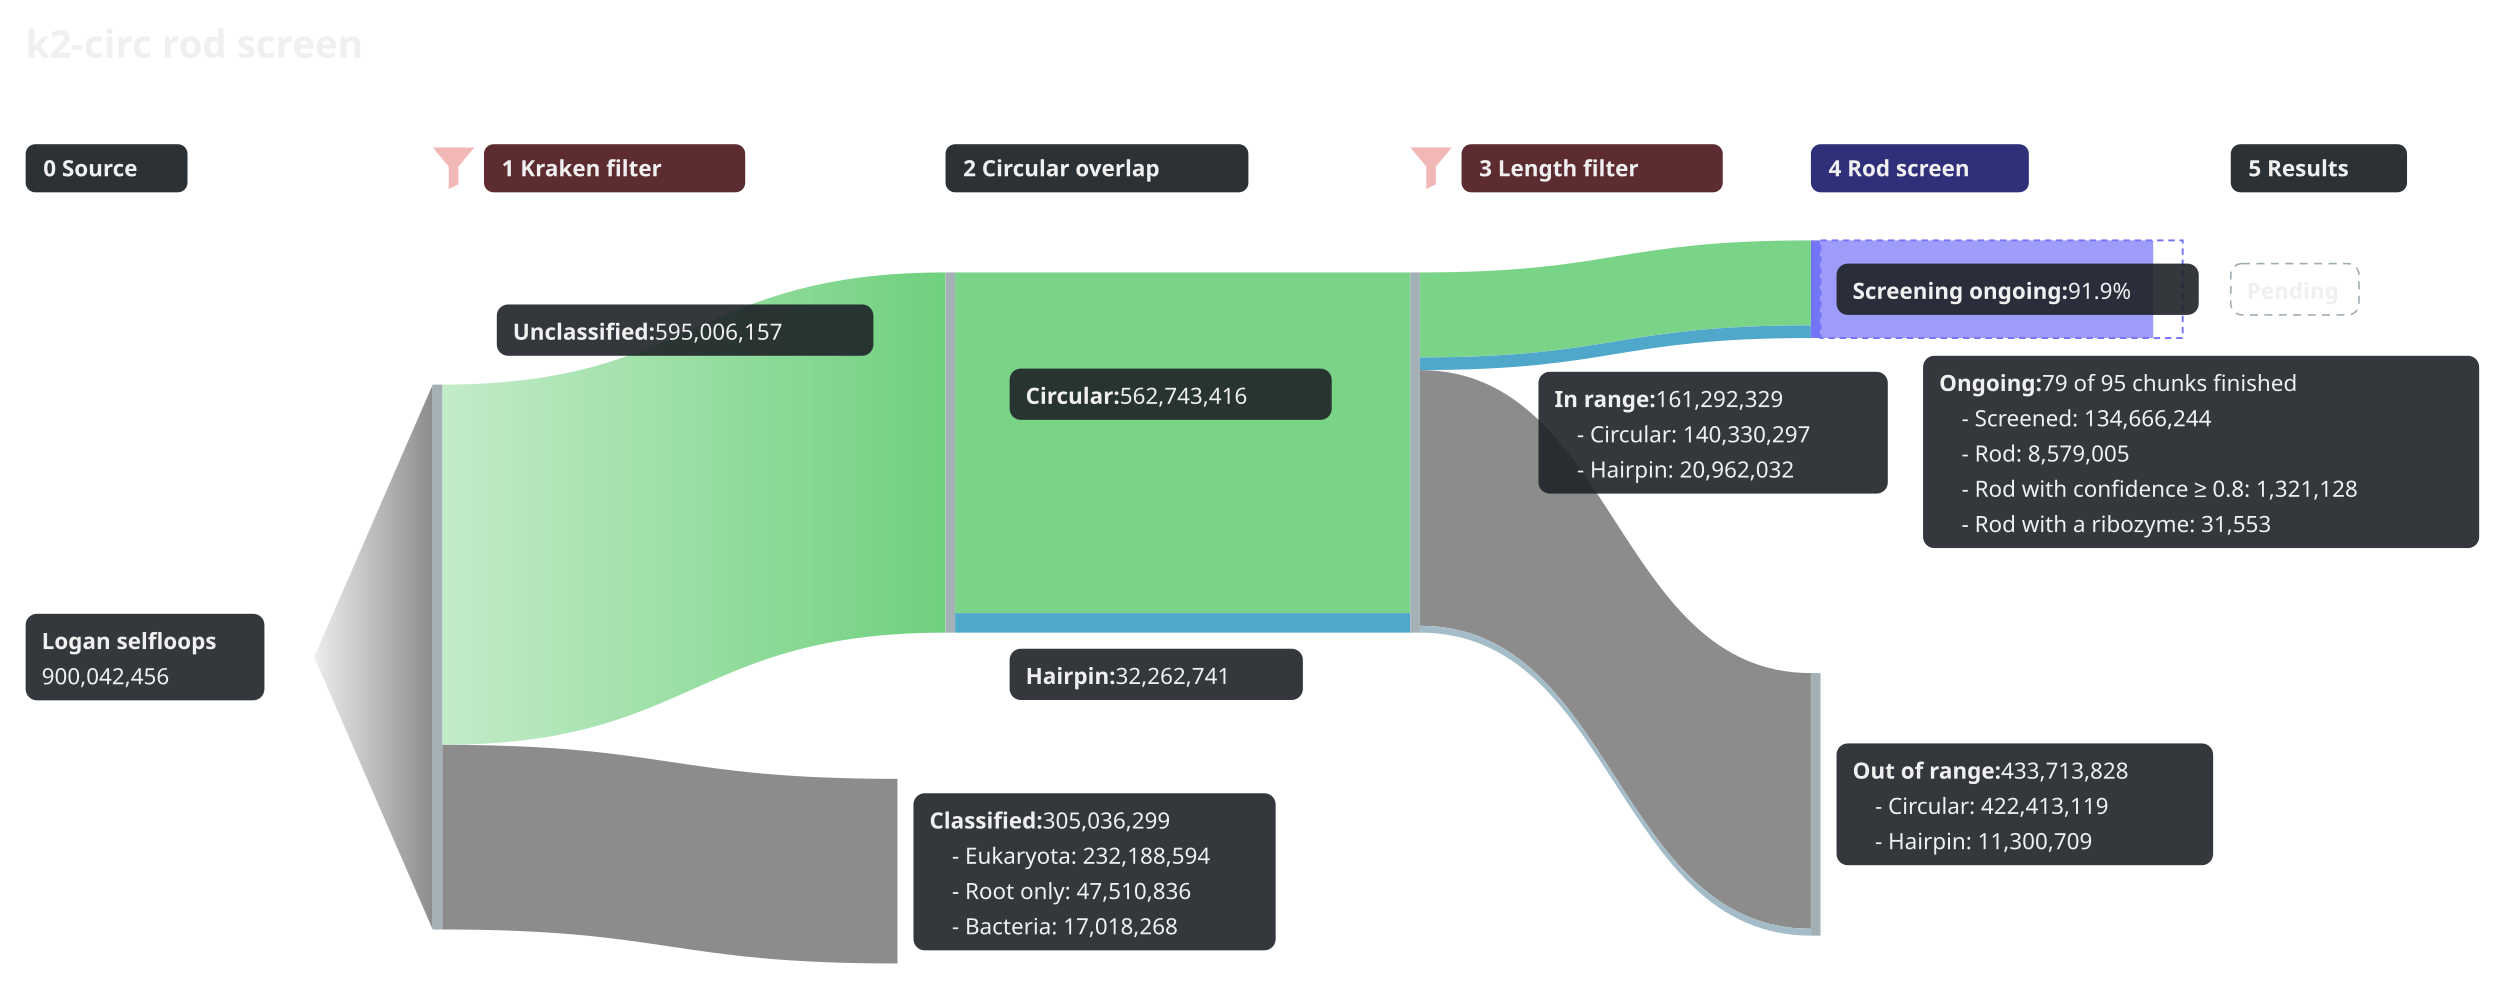
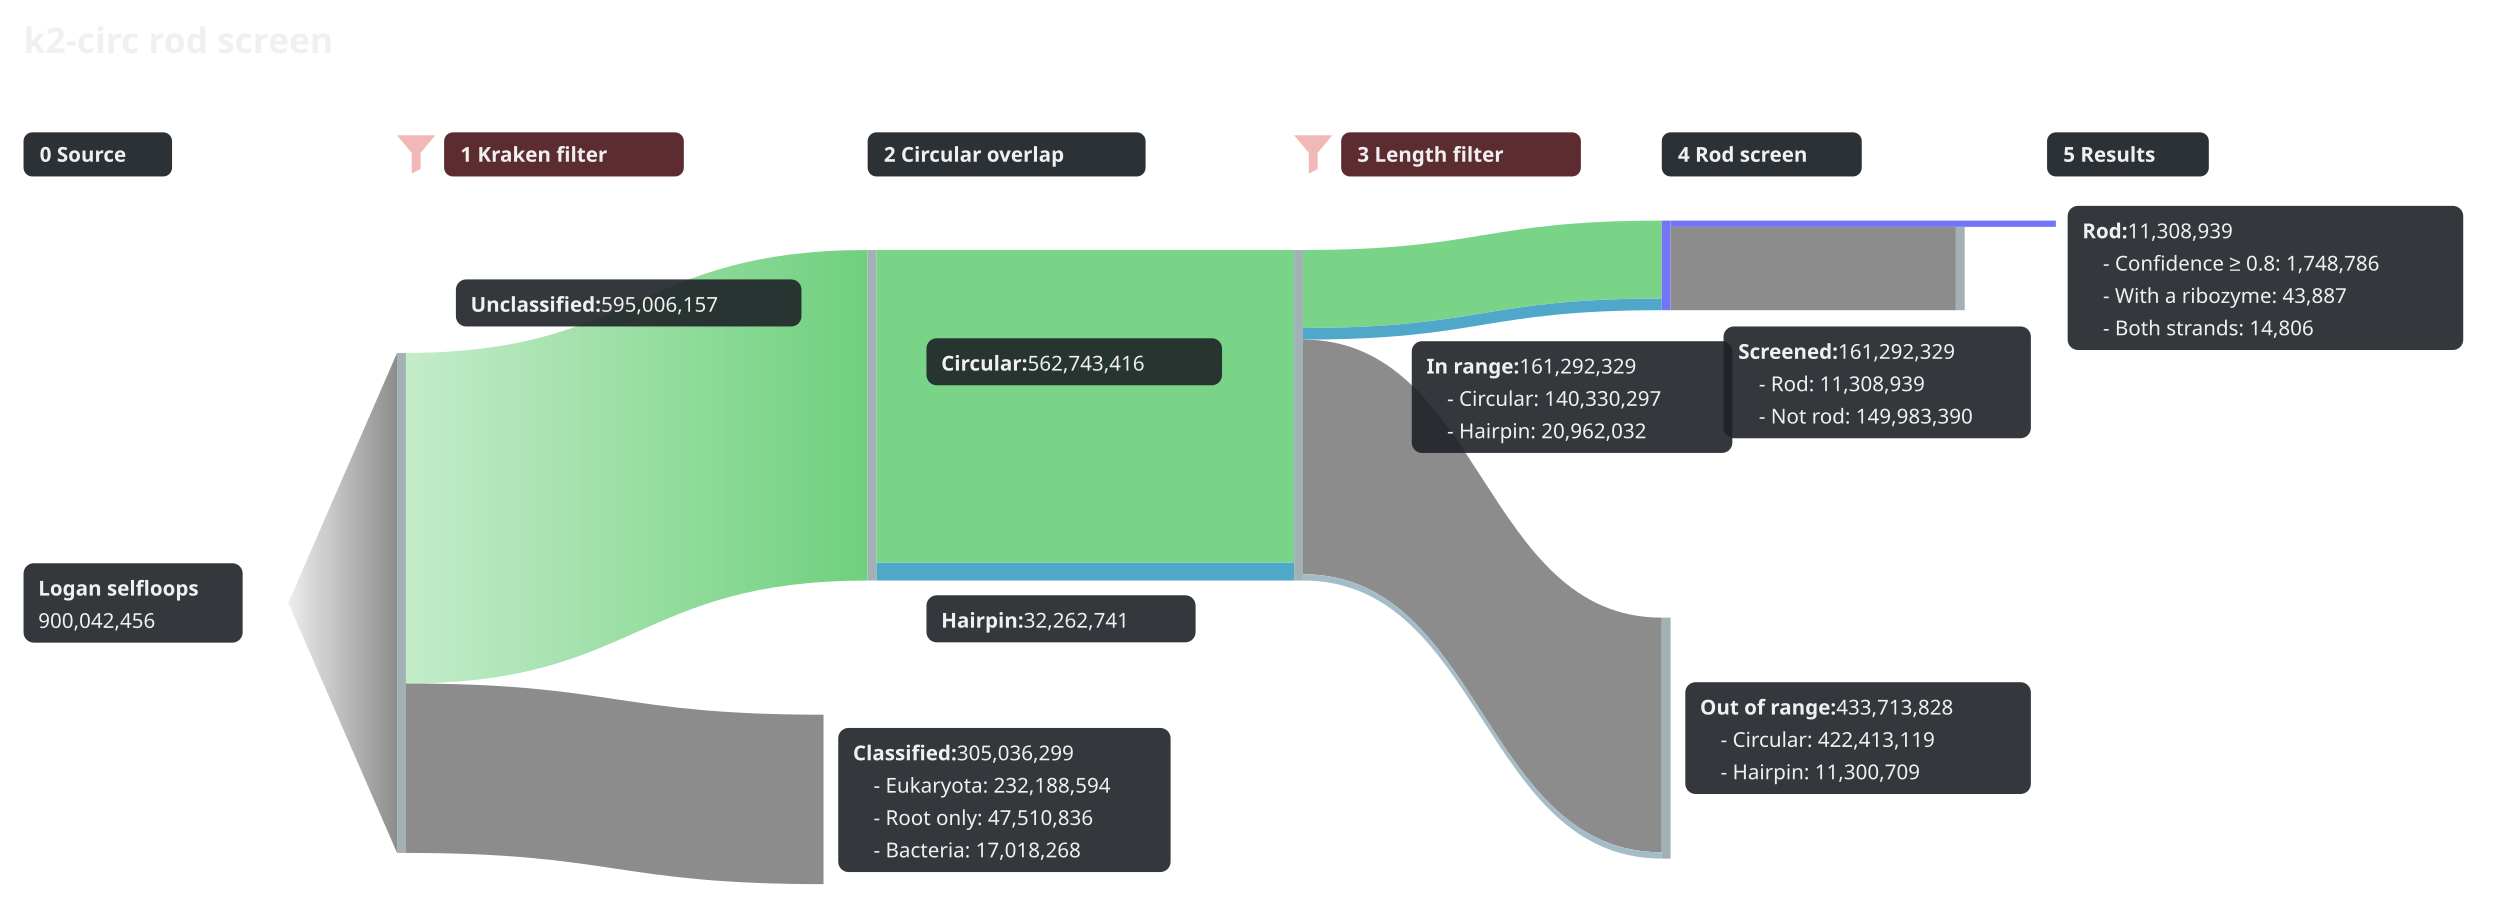
- <svg xmlns="http://www.w3.org/2000/svg" viewBox="0 0 1560 620" width="1560" height="620" role="img" aria-labelledby="t d">
+ <svg xmlns="http://www.w3.org/2000/svg" viewBox="0 0 1700 620" width="1700" height="620" role="img" aria-labelledby="t d">
  <style>
text { font-family: "Noto Sans", "Helvetica Neue", Helvetica, Arial, sans-serif; font-size: 14px; fill: #f0f0f0; }
.b { font-weight: 700; }
.title { font-size: 24px; font-weight: 700; }
</style>
  <defs>
    <linearGradient id="fan">
      <stop offset="0" stop-color="#8c8c8c" stop-opacity=".15" />
      <stop offset="1" stop-color="#8c8c8c" />
    </linearGradient>
    <linearGradient id="unclassified">
      <stop offset="0" stop-color="#55c866" stop-opacity=".35" />
      <stop offset="1" stop-color="#55c866" stop-opacity=".85" />
    </linearGradient>
  </defs>
  <text class="title" x="16" y="36">k2-circ rod screen</text>
  <rect x="16" y="90" width="101" height="30" rx="6" fill="#2c3136" />
  <text class="b" x="27" y="110">0  Source</text>
  <path d="M270 92h26l-10 12v11l-6 3v-14z" fill="#f2b8b8" />
  <rect x="302" y="90" width="163" height="30" rx="6" fill="#5c2c31" />
  <text class="b" x="313" y="110">1  Kraken filter</text>
  <rect x="590" y="90" width="189" height="30" rx="6" fill="#2c3136" />
  <text class="b" x="601" y="110">2  Circular overlap</text>
  <path d="M880 92h26l-10 12v11l-6 3v-14z" fill="#f2b8b8" />
  <rect x="912" y="90" width="163" height="30" rx="6" fill="#5c2c31" />
  <text class="b" x="923" y="110">3  Length filter</text>
-   <rect x="1130" y="90" width="136" height="30" rx="6" fill="#30307a" />
+   <rect x="1130" y="90" width="136" height="30" rx="6" fill="#2c3136" />
  <text class="b" x="1141" y="110">4  Rod screen</text>
  <rect x="1392" y="90" width="110" height="30" rx="6" fill="#2c3136" />
  <text class="b" x="1403" y="110">5  Results</text>
  <rect x="16" y="383.0" width="149" height="54" rx="7" fill="#1e2327" fill-opacity=".9" />
  <text x="26" y="405.0">
    <tspan class="b">Logan selfloops</tspan>
  </text>
  <text x="26" y="427.0">
    <tspan class="b" />900,042,456</text>
  <path d="M196 410L270 240V580Z" fill="url(#fan)" />
  <rect x="270" y="240.00" width="6" height="340.00" fill="#a3b0b5" />
  <path d="M276 240.00C433.0 240.00 433.0 170.00 590 170.00L590 394.77C433.0 394.77 433.0 464.77 276 464.77Z" fill="url(#unclassified)" />
  <path d="M276 464.77C418.0 464.77 418.0 486.00 560 486.00L560 601.23C418.0 601.23 418.0 580.00 276 580.00Z" fill="#8c8c8c" />
  <rect x="570" y="495.0" width="226" height="98" rx="7" fill="#1e2327" fill-opacity=".9" />
  <text x="580" y="517.0">
    <tspan class="b">Classified: </tspan>305,036,299</text>
  <text x="594" y="539.0">
    <tspan class="b" />- Eukaryota: 232,188,594</text>
  <text x="594" y="561.0">
    <tspan class="b" />- Root only: 47,510,836</text>
  <text x="594" y="583.0">
    <tspan class="b" />- Bacteria: 17,018,268</text>
  <rect x="310" y="190.0" width="235" height="32" rx="7" fill="#1e2327" fill-opacity=".9" />
  <text x="320" y="212.0">
    <tspan class="b">Unclassified: </tspan>595,006,157</text>
  <rect x="590" y="170.00" width="6" height="224.77" fill="#a3b0b5" />
  <path d="M596 170.00C738.0 170.00 738.0 170.00 880 170.00L880 382.58C738.0 382.58 738.0 382.58 596 382.58Z" fill="#55c866" opacity=".78" />
  <path d="M596 382.58C738.0 382.58 738.0 382.58 880 382.58L880 394.77C738.0 394.77 738.0 394.77 596 394.77Z" fill="#4fa8c9" />
  <rect x="630" y="230.0" width="201" height="32" rx="7" fill="#1e2327" fill-opacity=".9" />
  <text x="640" y="252.0">
    <tspan class="b">Circular: </tspan>562,743,416</text>
  <rect x="630" y="404.8" width="183" height="32" rx="7" fill="#1e2327" fill-opacity=".9" />
  <text x="640" y="426.8">
    <tspan class="b">Hairpin: </tspan>32,262,741</text>
  <rect x="880" y="170.00" width="6" height="224.77" fill="#a3b0b5" />
  <path d="M886 170.00C1008.0 170.00 1008.0 150.00 1130 150.00L1130 203.01C1008.0 203.01 1008.0 223.01 886 223.01Z" fill="#55c866" opacity=".78" />
  <path d="M886 223.01C1008.0 223.01 1008.0 203.01 1130 203.01L1130 210.93C1008.0 210.93 1008.0 230.93 886 230.93Z" fill="#4fa8c9" />
  <path d="M886 230.93C1008.0 230.93 1008.0 420.00 1130 420.00L1130 579.57C1008.0 579.57 1008.0 390.50 886 390.50Z" fill="#8c8c8c" />
  <path d="M886 390.50C1008.0 390.50 1008.0 579.57 1130 579.57L1130 583.84C1008.0 583.84 1008.0 394.77 886 394.77Z" fill="#a3bcc7" />
  <rect x="1130" y="420.00" width="6" height="163.84" fill="#a3b0b5" />
  <rect x="1146" y="463.9" width="235" height="76" rx="7" fill="#1e2327" fill-opacity=".9" />
  <text x="1156" y="485.9">
    <tspan class="b">Out of range: </tspan>433,713,828</text>
  <text x="1170" y="507.9">
    <tspan class="b" />- Circular: 422,413,119</text>
  <text x="1170" y="529.9">
    <tspan class="b" />- Hairpin: 11,300,709</text>
  <rect x="960" y="232.0" width="218" height="76" rx="7" fill="#1e2327" fill-opacity=".9" />
  <text x="970" y="254.0">
    <tspan class="b">In range: </tspan>161,292,329</text>
  <text x="984" y="276.0">
    <tspan class="b" />- Circular: 140,330,297</text>
  <text x="984" y="298.0">
    <tspan class="b" />- Hairpin: 20,962,032</text>
  <rect x="1130" y="150.00" width="6" height="60.93" fill="#7474f7" />
-   <rect x="1136" y="150" width="207.6" height="60.93" fill="#7474f7" opacity=".7" />
-   <rect x="1136" y="150" width="226" height="60.93" fill="none" stroke="#7474f7" stroke-width="1.2" stroke-dasharray="4 3" />
-   <rect x="1146" y="164.5" width="226" height="32" rx="7" fill="#1e2327" fill-opacity=".9" />
-   <text x="1156" y="186.5">
-     <tspan class="b">Screening ongoing: </tspan>91.9%</text>
-   <rect x="1200" y="222.0" width="347" height="120" rx="7" fill="#1e2327" fill-opacity=".9" />
-   <text x="1210" y="244.0">
-     <tspan class="b">Ongoing: </tspan>79 of 95 chunks finished</text>
-   <text x="1224" y="266.0">
-     <tspan class="b" />- Screened: 134,666,244</text>
-   <text x="1224" y="288.0">
-     <tspan class="b" />- Rod: 8,579,005</text>
-   <text x="1224" y="310.0">
-     <tspan class="b" />- Rod with confidence ≥ 0.8: 1,321,128</text>
-   <text x="1224" y="332.0">
-     <tspan class="b" />- Rod with a ribozyme: 31,553</text>
-   <rect x="1392" y="164.5" width="80" height="32" rx="7" fill="none" stroke="#9fadb3" stroke-dasharray="5 4" />
-   <text x="1402" y="186.5">
-     <tspan class="b">Pending</tspan>
-   </text>
+   <path d="M1136 150.00C1264.0 150.00 1264.0 150.00 1392 150.00L1392 154.27C1264.0 154.27 1264.0 154.27 1136 154.27Z" fill="#7474f7" />
+   <path d="M1136 154.27C1233.0 154.27 1233.0 154.27 1330 154.27L1330 210.93C1233.0 210.93 1233.0 210.93 1136 210.93Z" fill="#8c8c8c" />
+   <rect x="1330" y="154.27" width="6" height="56.66" fill="#a3b0b5" />
+   <rect x="1172" y="222.0" width="209" height="76" rx="7" fill="#1e2327" fill-opacity=".9" />
+   <text x="1182" y="244.0">
+     <tspan class="b">Screened: </tspan>161,292,329</text>
+   <text x="1196" y="266.0">
+     <tspan class="b" />- Rod: 11,308,939</text>
+   <text x="1196" y="288.0">
+     <tspan class="b" />- Not rod: 149,983,390</text>
+   <rect x="1392" y="150.00" width="6" height="4.27" fill="#7474f7" />
+   <rect x="1406" y="140.0" width="269" height="98" rx="7" fill="#1e2327" fill-opacity=".9" />
+   <text x="1416" y="162.0">
+     <tspan class="b">Rod: </tspan>11,308,939</text>
+   <text x="1430" y="184.0">
+     <tspan class="b" />- Confidence ≥ 0.8: 1,748,786</text>
+   <text x="1430" y="206.0">
+     <tspan class="b" />- With a ribozyme: 43,887</text>
+   <text x="1430" y="228.0">
+     <tspan class="b" />- Both strands: 14,806</text>
</svg>
